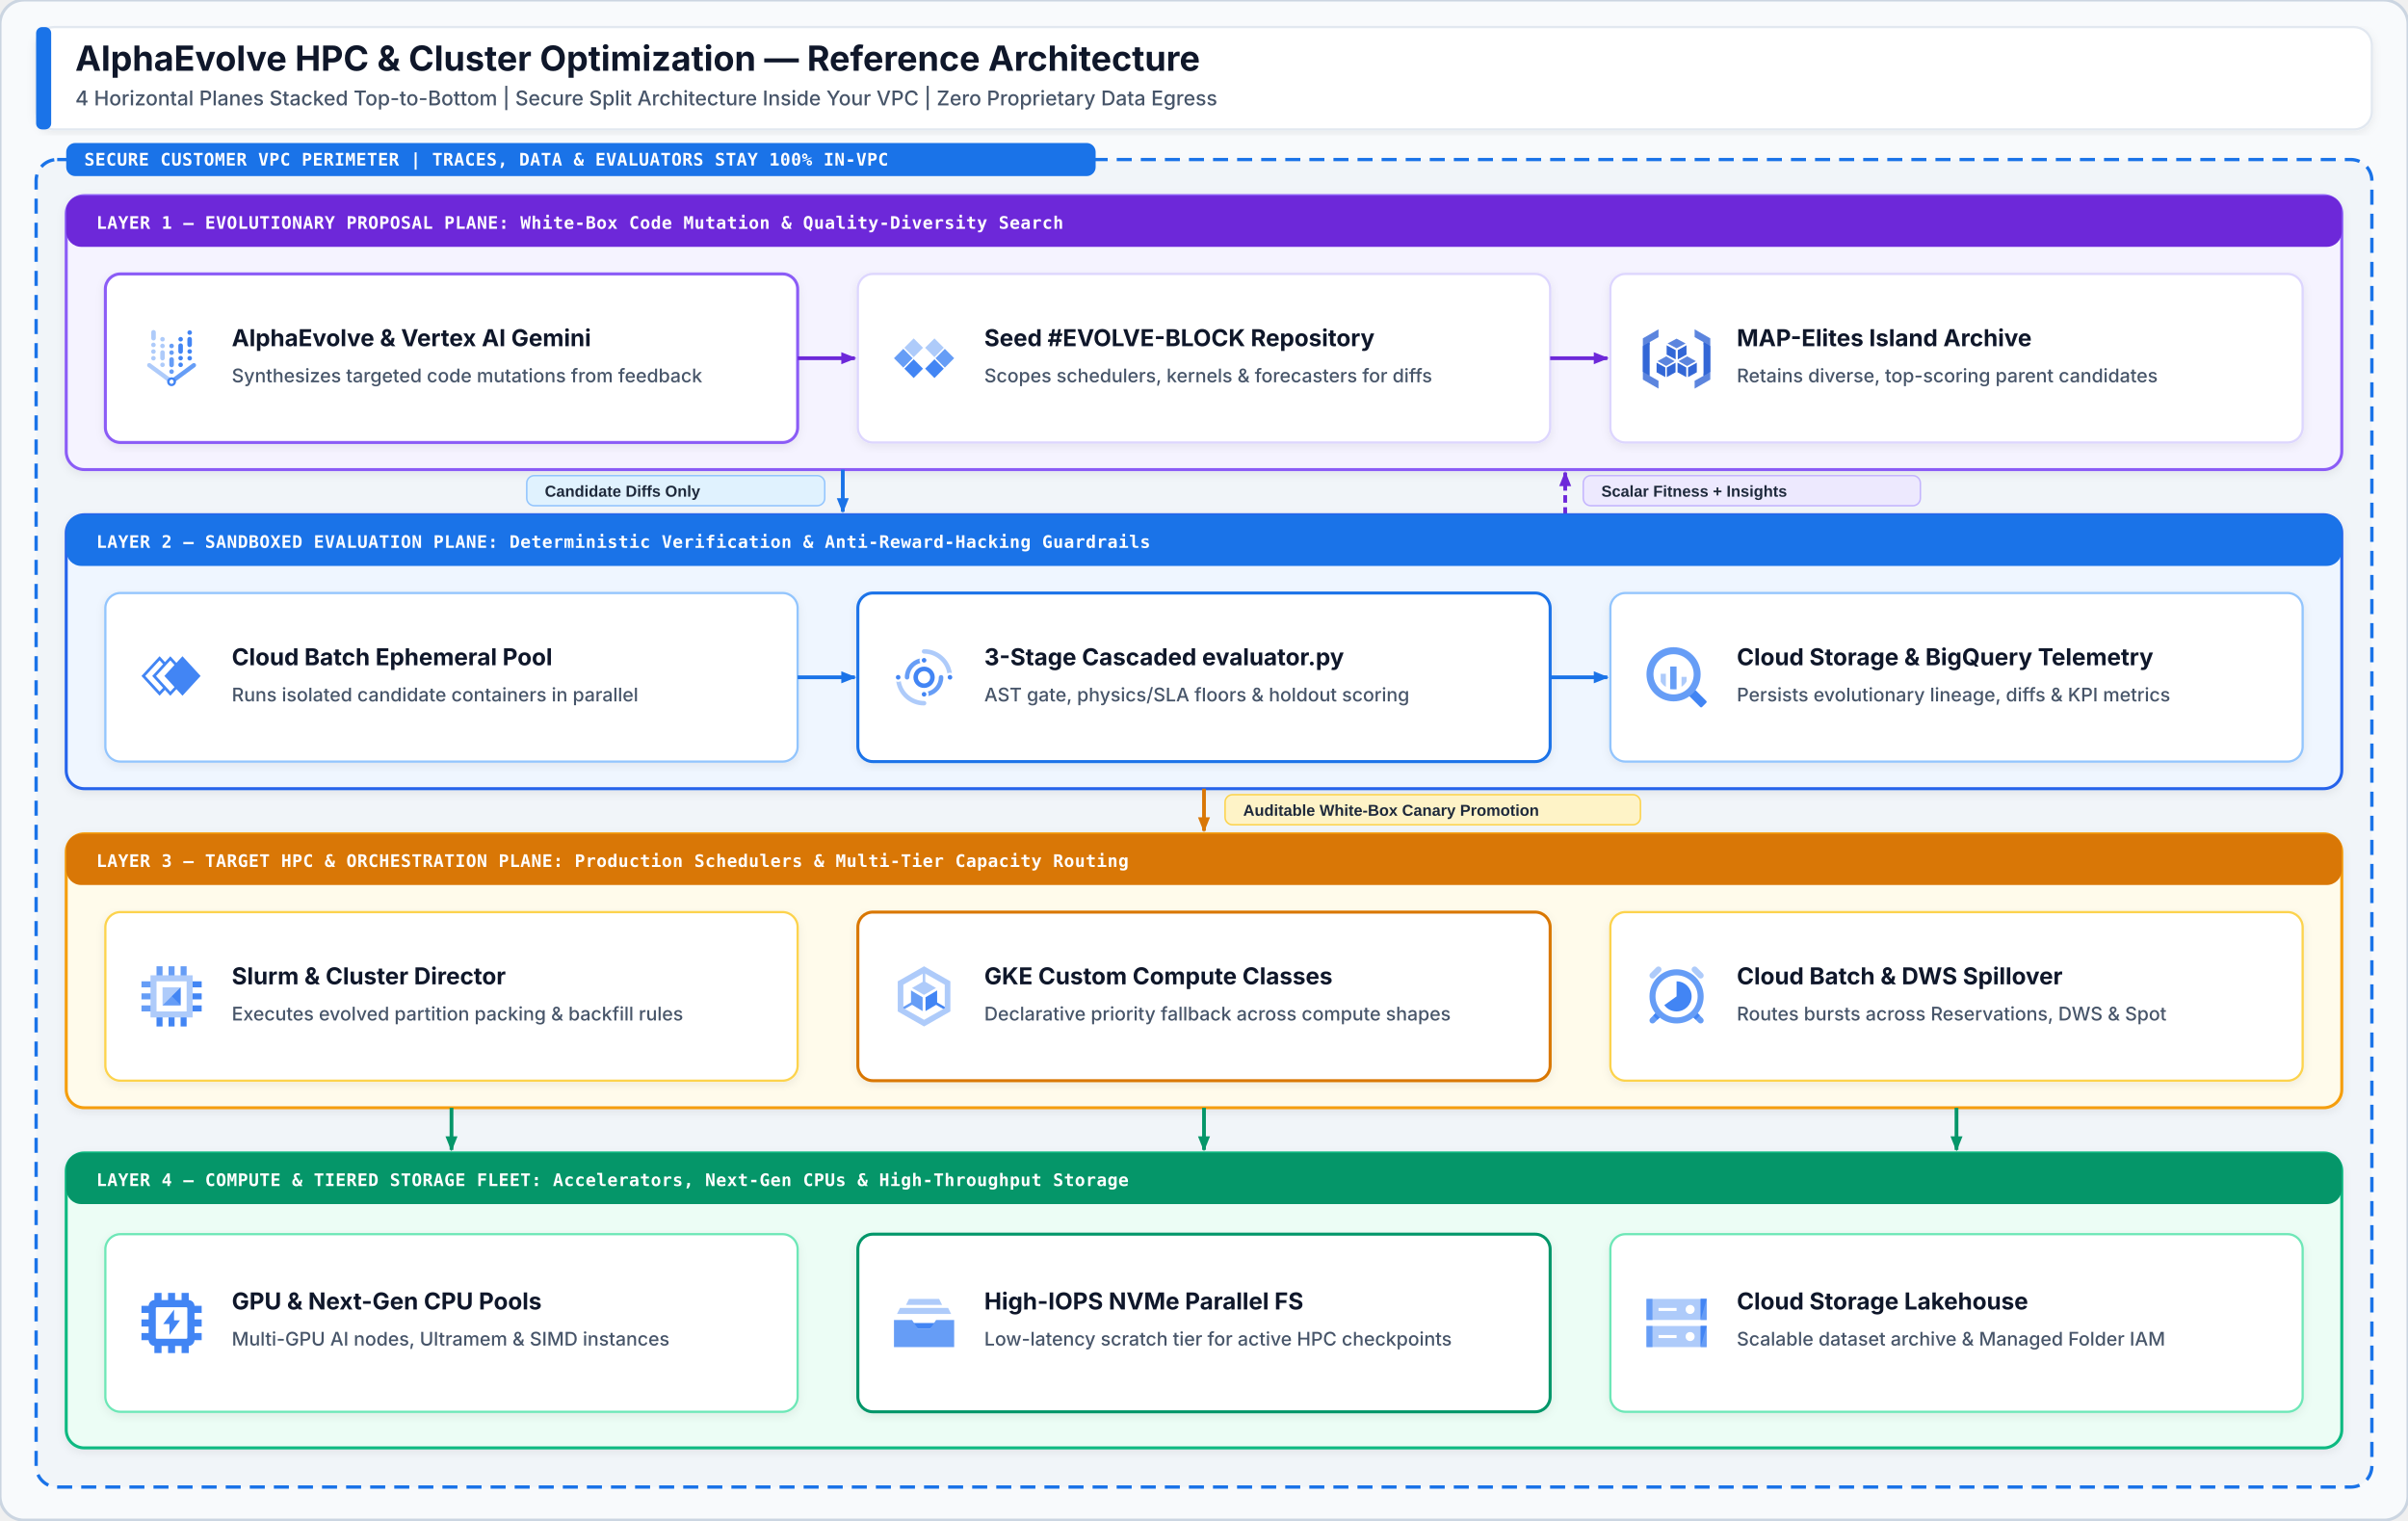
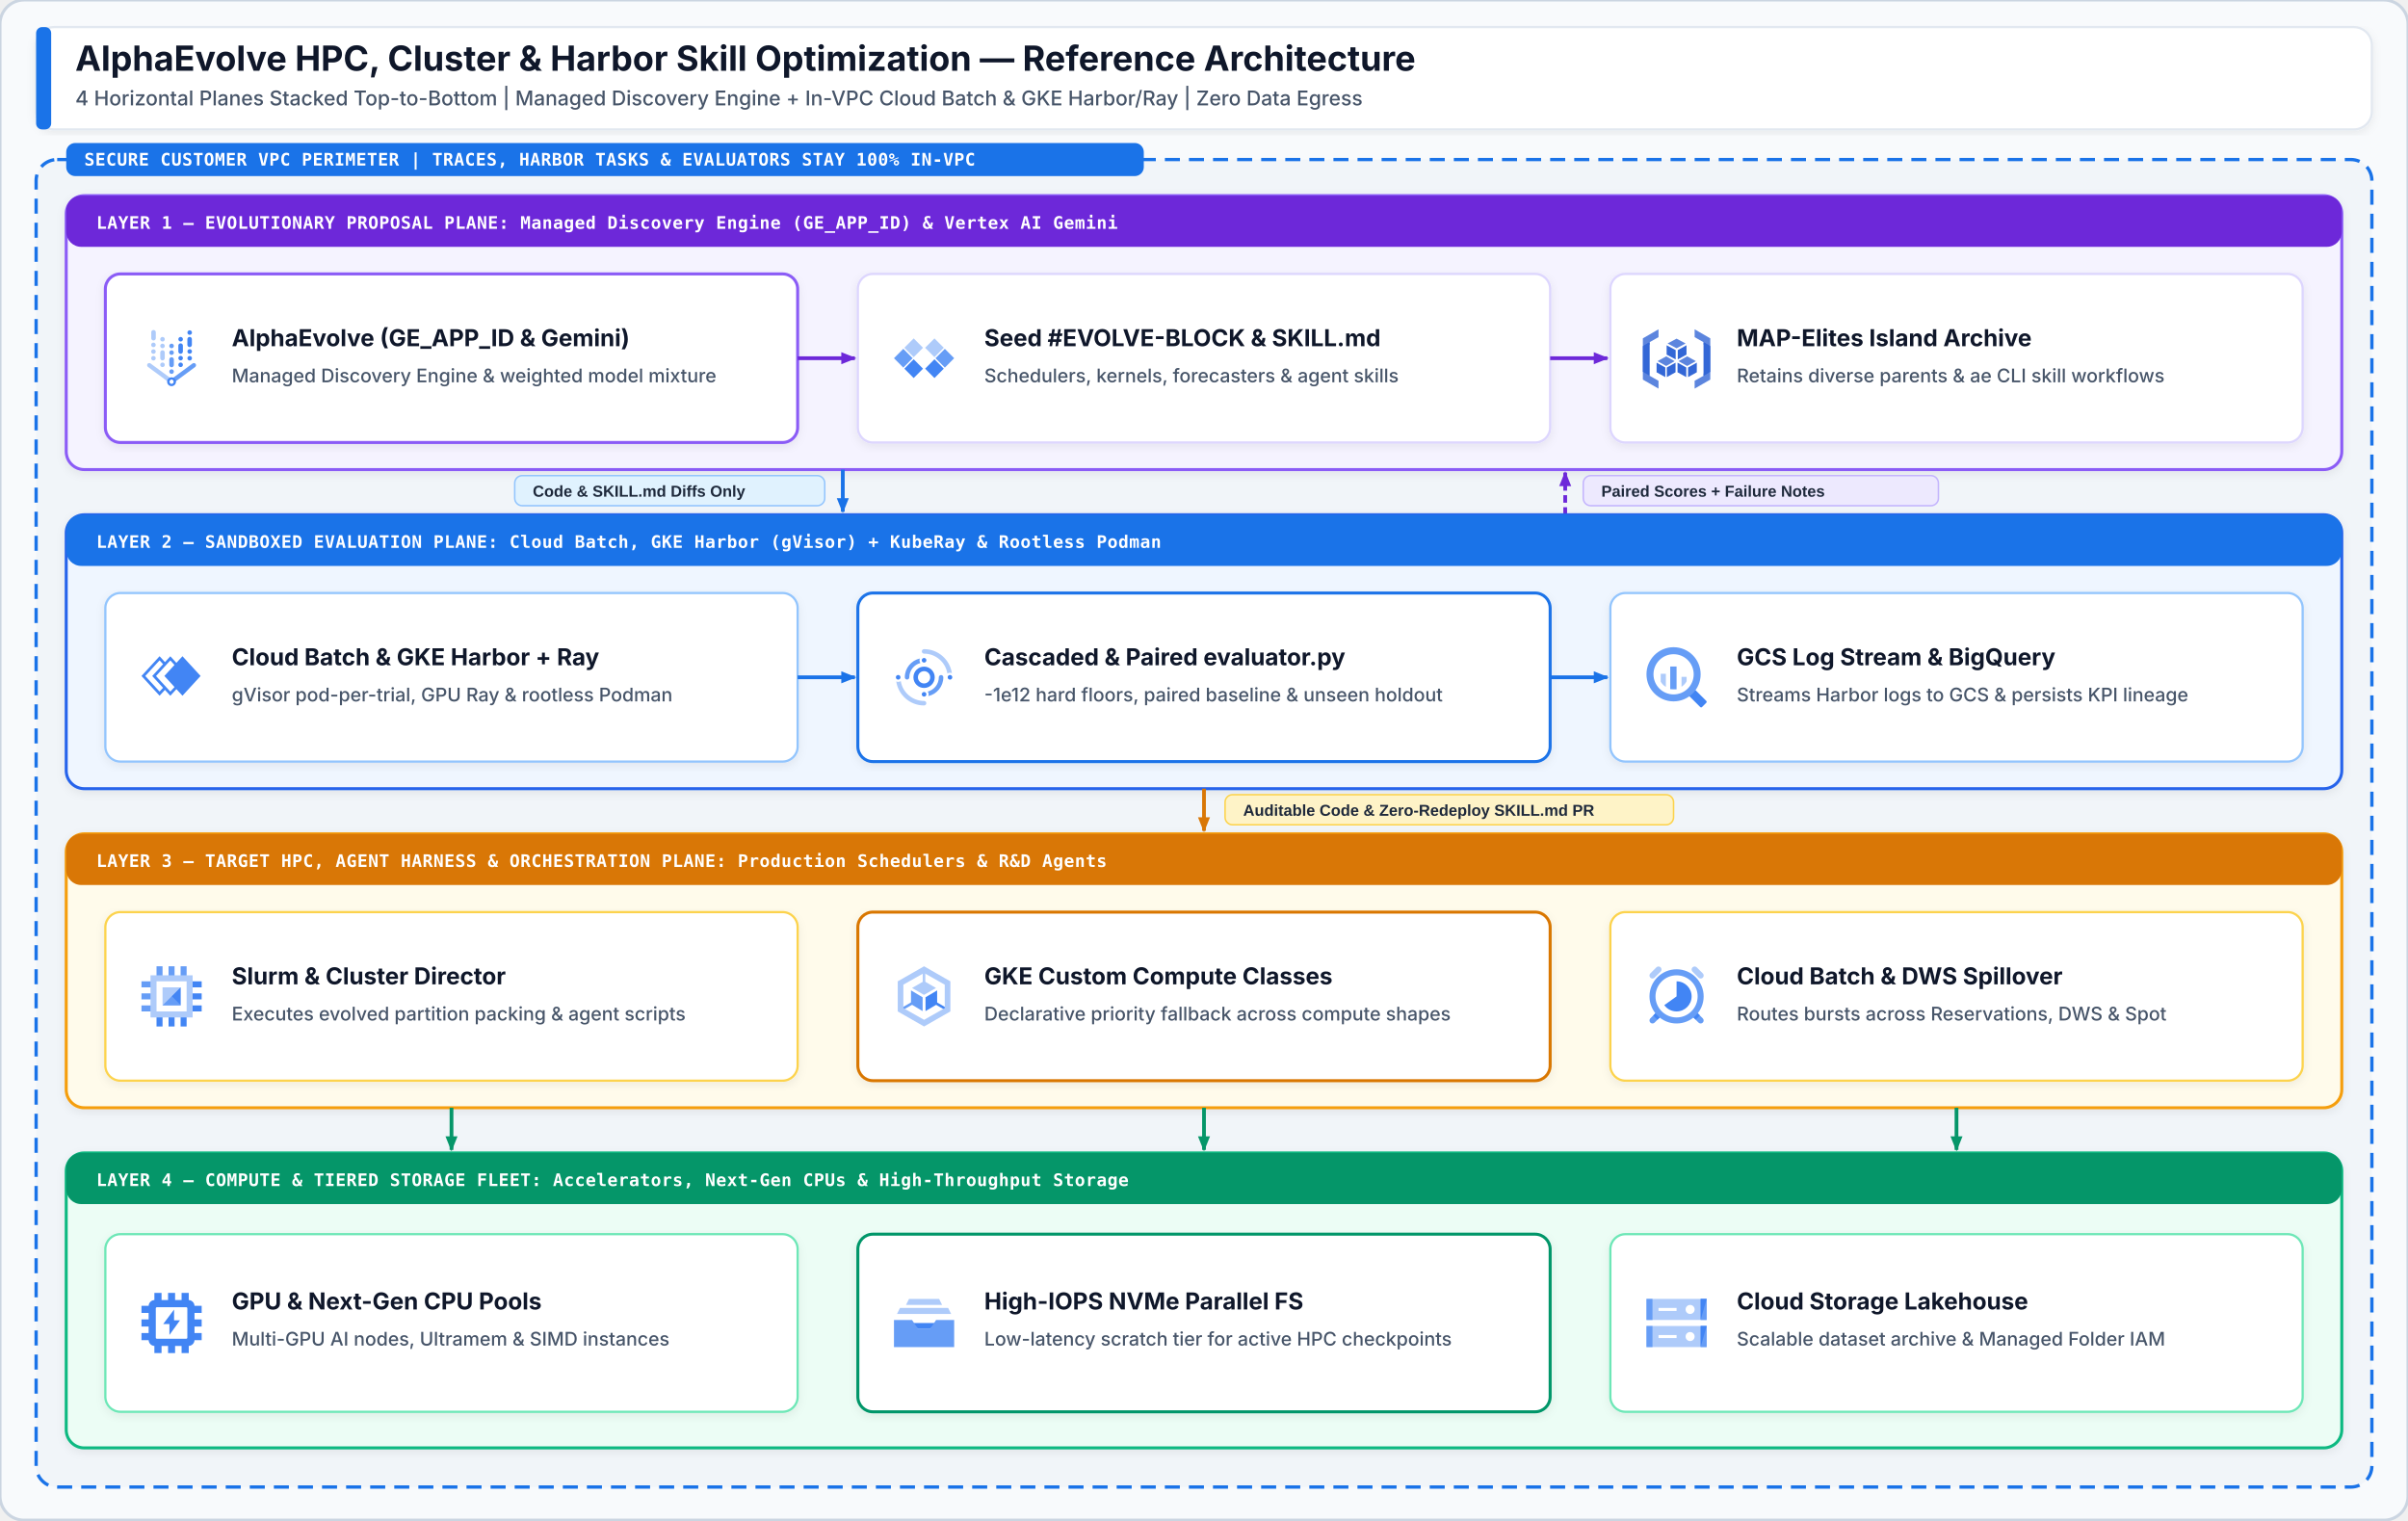
<svg xmlns="http://www.w3.org/2000/svg" viewBox="0 0 1600 1010" width="1600" height="1010">
  <defs>
    <style>
      .title { font: 700 23px 'Google Sans', 'Inter', Arial, sans-serif; fill: #0f172a; }
      .subtitle { font: 500 13.5px 'Google Sans', 'Inter', Arial, sans-serif; fill: #475569; }
      .node-title { font: 700 15.5px 'Google Sans', 'Inter', Arial, sans-serif; fill: #0f172a; }
      .node-sub { font: 500 12.5px 'Google Sans', 'Inter', Arial, sans-serif; fill: #475569; }
      .badge { font: 700 11.5px 'Google Sans', 'Roboto Mono', monospace; fill: #ffffff; letter-spacing: 0.3px; }
      .flow-pill { font: 700 10.5px 'Google Sans', Arial, sans-serif; fill: #1e293b; }
    </style>
    <filter id="shadow" x="-2%" y="-4%" width="104%" height="110%">
      <feDropShadow dx="0" dy="2" stdDeviation="3" flood-color="#0f172a" flood-opacity="0.07" />
    </filter>
    <marker id="arrow-purple" markerUnits="userSpaceOnUse" viewBox="0 0 10 10" refX="9" refY="5" markerWidth="10" markerHeight="10" orient="auto-start-reverse">
      <path d="M 0 1 L 10 5 L 0 9 z" fill="#6d28d9" />
    </marker>
    <marker id="arrow-blue" markerUnits="userSpaceOnUse" viewBox="0 0 10 10" refX="9" refY="5" markerWidth="10" markerHeight="10" orient="auto-start-reverse">
      <path d="M 0 1 L 10 5 L 0 9 z" fill="#1a73e8" />
    </marker>
    <marker id="arrow-amber" markerUnits="userSpaceOnUse" viewBox="0 0 10 10" refX="9" refY="5" markerWidth="10" markerHeight="10" orient="auto-start-reverse">
      <path d="M 0 1 L 10 5 L 0 9 z" fill="#d97706" />
    </marker>
    <marker id="arrow-green" markerUnits="userSpaceOnUse" viewBox="0 0 10 10" refX="9" refY="5" markerWidth="10" markerHeight="10" orient="auto-start-reverse">
      <path d="M 0 1 L 10 5 L 0 9 z" fill="#059669" />
    </marker>
  </defs>
  <rect width="1600" height="1010" rx="16" fill="#f8fafc" stroke="#cbd5e1" stroke-width="2" />
  <rect x="24" y="18" width="1552" height="68" rx="12" fill="#ffffff" stroke="#e2e8f0" stroke-width="1.5" filter="url(#shadow)" />
  <rect x="24" y="18" width="10" height="68" rx="4" fill="#1a73e8" />
-   <text x="50" y="47" class="title">AlphaEvolve HPC &amp; Cluster Optimization — Reference Architecture</text>
-   <text x="50" y="70" class="subtitle">4 Horizontal Planes Stacked Top-to-Bottom  |  Secure Split Architecture Inside Your VPC  |  Zero Proprietary Data Egress</text>
+   <text x="50" y="47" class="title">AlphaEvolve HPC, Cluster &amp; Harbor Skill Optimization — Reference Architecture</text>
+   <text x="50" y="70" class="subtitle">4 Horizontal Planes Stacked Top-to-Bottom  |  Managed Discovery Engine + In-VPC Cloud Batch &amp; GKE Harbor/Ray  |  Zero Data Egress</text>
  <rect x="24" y="106" width="1552" height="882" rx="14" fill="#f1f5f9" stroke="#1a73e8" stroke-width="2.2" stroke-dasharray="10,6" />
-   <rect x="44" y="95" width="684" height="22" rx="6" fill="#1a73e8" />
-   <text x="56" y="110" class="badge">SECURE CUSTOMER VPC PERIMETER  |  TRACES, DATA &amp; EVALUATORS STAY 100% IN-VPC</text>
+   <rect x="44" y="95" width="716" height="22" rx="6" fill="#1a73e8" />
+   <text x="56" y="110" class="badge">SECURE CUSTOMER VPC PERIMETER  |  TRACES, HARBOR TASKS &amp; EVALUATORS STAY 100% IN-VPC</text>
  <rect x="44" y="130" width="1512" height="182" rx="12" fill="#f5f3ff" stroke="#8b5cf6" stroke-width="2" filter="url(#shadow)" />
  <rect x="44" y="130" width="1512" height="34" rx="10" fill="#6d28d9" />
-   <text x="64" y="152" class="badge">LAYER 1 — EVOLUTIONARY PROPOSAL PLANE: White-Box Code Mutation &amp; Quality-Diversity Search</text>
+   <text x="64" y="152" class="badge">LAYER 1 — EVOLUTIONARY PROPOSAL PLANE: Managed Discovery Engine (GE_APP_ID) &amp; Vertex AI Gemini</text>
  <rect x="70" y="182" width="460" height="112" rx="10" fill="#ffffff" stroke="#8b5cf6" stroke-width="2" filter="url(#shadow)" />
  <svg x="90" y="214" width="48" height="48" viewBox="0 0 24 24">
    <path d="M20,13.89A.77.77,0,0,0,19,13.73l-7,5.14v.22a.72.72,0,1,1,0,1.43v0a.74.74,0,0,0,.45-.15l7.41-5.47A.76.76,0,0,0,20,13.89Z" style="fill:#669df6" />
    <path d="M12,20.52a.72.72,0,0,1,0-1.43h0v-.22L5,13.73a.76.76,0,0,0-1,.16.74.74,0,0,0,.16,1l7.41,5.47a.73.73,0,0,0,.44.15v0Z" style="fill:#aecbfa" />
    <path d="M12,18.34a1.47,1.47,0,1,0,1.47,1.47A1.47,1.47,0,0,0,12,18.34Zm0,2.18a.72.72,0,1,1,.72-.71A.71.71,0,0,1,12,20.52Z" style="fill:#4285f4" />
    <path d="M6,6.11a.76.76,0,0,1-.75-.75V3.48a.76.76,0,1,1,1.51,0V5.36A.76.76,0,0,1,6,6.11Z" style="fill:#aecbfa" />
    <circle cx="5.98" cy="12" r="0.76" style="fill:#aecbfa" />
    <circle cx="5.98" cy="9.79" r="0.76" style="fill:#aecbfa" />
    <circle cx="5.98" cy="7.57" r="0.76" style="fill:#aecbfa" />
    <path d="M18,8.31a.76.76,0,0,1-.75-.76V5.67a.75.75,0,1,1,1.5,0V7.55A.75.75,0,0,1,18,8.31Z" style="fill:#4285f4" />
    <circle cx="18.02" cy="12.01" r="0.76" style="fill:#4285f4" />
    <circle cx="18.02" cy="9.76" r="0.76" style="fill:#4285f4" />
    <circle cx="18.02" cy="3.48" r="0.76" style="fill:#4285f4" />
    <path d="M12,15a.76.76,0,0,1-.75-.75V12.34a.76.76,0,0,1,1.51,0v1.89A.76.76,0,0,1,12,15Z" style="fill:#669df6" />
    <circle cx="12" cy="16.45" r="0.76" style="fill:#669df6" />
    <circle cx="12" cy="10.14" r="0.76" style="fill:#669df6" />
    <circle cx="12" cy="7.92" r="0.76" style="fill:#669df6" />
    <path d="M15,10.54a.76.76,0,0,1-.75-.75V7.91a.76.76,0,1,1,1.51,0V9.79A.76.76,0,0,1,15,10.54Z" style="fill:#4285f4" />
    <circle cx="15.01" cy="5.69" r="0.76" style="fill:#4285f4" />
    <circle cx="15.01" cy="14.19" r="0.76" style="fill:#4285f4" />
    <circle cx="15.01" cy="11.97" r="0.76" style="fill:#4285f4" />
    <circle cx="8.99" cy="14.19" r="0.76" style="fill:#aecbfa" />
    <circle cx="8.99" cy="7.92" r="0.76" style="fill:#aecbfa" />
    <circle cx="8.99" cy="5.69" r="0.76" style="fill:#aecbfa" />
    <path d="M9,12.73A.76.76,0,0,1,8.24,12V10.1a.75.75,0,1,1,1.5,0V12A.75.75,0,0,1,9,12.73Z" style="fill:#aecbfa" />
  </svg>
-   <text x="154" y="230" class="node-title">AlphaEvolve &amp; Vertex AI Gemini</text>
-   <text x="154" y="254" class="node-sub">Synthesizes targeted code mutations from feedback</text>
+   <text x="154" y="230" class="node-title">AlphaEvolve (GE_APP_ID &amp; Gemini)</text>
+   <text x="154" y="254" class="node-sub">Managed Discovery Engine &amp; weighted model mixture</text>
  <rect x="570" y="182" width="460" height="112" rx="10" fill="#ffffff" stroke="#ddd6fe" stroke-width="1.5" filter="url(#shadow)" />
  <svg x="590" y="214" width="48" height="48" viewBox="0 0 24 24">
    <defs>
      <style>.ico_cloud_code_r2_cls-1{fill:#aecbfa;}.ico_cloud_code_r2_cls-2{fill:#669df6;}.ico_cloud_code_r2_cls-3{fill:#4285f4;}</style>
    </defs>
    <g data-name="Product Icons">
      <g>
        <g data-name="Layer 1-2">
          <polygon class="ico_cloud_code_r2_cls-1" points="5.45 8.53 8.55 5.42 11.65 8.53 8.55 11.65 5.45 8.53" />
          <polygon class="ico_cloud_code_r2_cls-2" points="2 12 5.1 8.88 8.2 12 5.1 15.12 2 12" />
          <polygon class="ico_cloud_code_r2_cls-3" points="5.45 15.47 8.55 12.35 11.65 15.47 8.55 18.59 5.45 15.47" />
          <polygon class="ico_cloud_code_r2_cls-1" points="12.35 8.53 15.45 5.42 18.55 8.53 15.45 11.65 12.35 8.53" />
          <polygon class="ico_cloud_code_r2_cls-2" points="15.8 12 18.9 8.88 22 12 18.9 15.12 15.8 12" />
          <polygon class="ico_cloud_code_r2_cls-3" points="12.35 15.47 15.45 12.35 18.55 15.47 15.45 18.59 12.35 15.47" />
        </g>
      </g>
    </g>
  </svg>
-   <text x="654" y="230" class="node-title">Seed #EVOLVE-BLOCK Repository</text>
-   <text x="654" y="254" class="node-sub">Scopes schedulers, kernels &amp; forecasters for diffs</text>
+   <text x="654" y="230" class="node-title">Seed #EVOLVE-BLOCK &amp; SKILL.md</text>
+   <text x="654" y="254" class="node-sub">Schedulers, kernels, forecasters &amp; agent skills</text>
  <rect x="1070" y="182" width="460" height="112" rx="10" fill="#ffffff" stroke="#ddd6fe" stroke-width="1.5" filter="url(#shadow)" />
  <svg x="1090" y="214" width="48" height="48" viewBox="0 0 24 24">
    <g>
      <rect y="0" fill="none" width="24" height="24" />
      <polygon fill-rule="evenodd" fill="#5C85DE" points="6,2.4 0.8,5.4 0.8,19.1 6,22.1 6,19.5 3,17.8 3,6.7 6,5  " />
      <polygon fill-rule="evenodd" fill="#3367D6" points="0.8,8 0.8,16.5 3,17.8 3,6.7  " />
      <polygon fill-rule="evenodd" fill="#3367D6" points="0.8,8 3,7.5 3,6.7  " />
      <polygon fill-rule="evenodd" fill="#5C85DE" points="18,2.4 18,5 21,6.7 21,17.8 18,19.5 18,22.1 23.2,19.1 23.2,5.4  " />
      <polygon fill-rule="evenodd" fill="#3367D6" points="21,17.8 23.2,16.5 23.2,8 21,6.7  " />
      <polygon fill-rule="evenodd" fill="#3367D6" points="21,7.5 23.2,8 21,6.7  " />
      <polygon fill-rule="evenodd" fill="#3367D6" points="21,17.1 21,17.8 23.2,16.5  " />
      <g transform="translate(6.86, 6.5)">
        <g transform="translate(4.54, 0)">
          <polygon fill-rule="evenodd" fill="#5C85DE" points="0.6,-1 -2.4,0.6 0.6,2.2 3.6,0.6    " />
          <polygon fill-rule="evenodd" fill="#3367D6" points="1,5.9 3.9,4.3 3.9,1.2 1,2.8    " />
          <polygon fill-rule="evenodd" fill="#3367D6" points="0.3,2.8 -2.7,1.2 -2.7,4.3 0.3,5.9    " />
        </g>
        <g transform="translate(0, 7.97619)">
          <polygon fill-rule="evenodd" fill="#5C85DE" points="1.7,-3.1 -1.2,-1.5 1.7,0.1 4.5,-1.5    " />
          <polygon fill-rule="evenodd" fill="#3367D6" points="1.9,3.8 4.8,2.2 4.8,-1 1.9,0.6    " />
          <polygon fill-rule="evenodd" fill="#3367D6" points="1.4,0.6 -1.5,-1 -1.5,2.2 1.4,3.8    " />
        </g>
        <g transform="translate(9.36, 7.97619)">
          <polygon fill-rule="evenodd" fill="#5C85DE" points="-0.7,-3.1 -3.6,-1.5 -0.7,0.1 2.2,-1.5    " />
          <polygon fill-rule="evenodd" fill="#3367D6" points="-0.4,3.8 2.5,2.2 2.5,-1 -0.4,0.6    " />
          <polygon fill-rule="evenodd" fill="#3367D6" points="-1,0.6 -3.9,-1 -3.9,2.2 -1,3.8    " />
        </g>
      </g>
    </g>
  </svg>
  <text x="1154" y="230" class="node-title">MAP-Elites Island Archive</text>
-   <text x="1154" y="254" class="node-sub">Retains diverse, top-scoring parent candidates</text>
+   <text x="1154" y="254" class="node-sub">Retains diverse parents &amp; ae CLI skill workflows</text>
  <path d="M 530 238 L 568 238" stroke="#6d28d9" stroke-width="2.5" marker-end="url(#arrow-purple)" />
  <path d="M 1030 238 L 1068 238" stroke="#6d28d9" stroke-width="2.5" marker-end="url(#arrow-purple)" />
  <path d="M 560 312 L 560 340" stroke="#1a73e8" stroke-width="2.5" marker-end="url(#arrow-blue)" />
-   <rect x="350" y="316" width="198" height="20" rx="5" fill="#e0f2fe" stroke="#93c5fd" stroke-width="1" />
-   <text x="362" y="330" class="flow-pill">Candidate Diffs Only</text>
+   <rect x="342" y="316" width="206" height="20" rx="5" fill="#e0f2fe" stroke="#93c5fd" stroke-width="1" />
+   <text x="354" y="330" class="flow-pill">Code &amp; SKILL.md Diffs Only</text>
  <path d="M 1040 342 L 1040 314" stroke="#6d28d9" stroke-width="2.5" stroke-dasharray="5,3" marker-end="url(#arrow-purple)" />
-   <rect x="1052" y="316" width="224" height="20" rx="5" fill="#ede9fe" stroke="#c4b5fd" stroke-width="1" />
-   <text x="1064" y="330" class="flow-pill">Scalar Fitness + Insights</text>
+   <rect x="1052" y="316" width="236" height="20" rx="5" fill="#ede9fe" stroke="#c4b5fd" stroke-width="1" />
+   <text x="1064" y="330" class="flow-pill">Paired Scores + Failure Notes</text>
  <rect x="44" y="342" width="1512" height="182" rx="12" fill="#eff6ff" stroke="#2563eb" stroke-width="2" filter="url(#shadow)" />
  <rect x="44" y="342" width="1512" height="34" rx="10" fill="#1a73e8" />
-   <text x="64" y="364" class="badge">LAYER 2 — SANDBOXED EVALUATION PLANE: Deterministic Verification &amp; Anti-Reward-Hacking Guardrails</text>
+   <text x="64" y="364" class="badge">LAYER 2 — SANDBOXED EVALUATION PLANE: Cloud Batch, GKE Harbor (gVisor) + KubeRay &amp; Rootless Podman</text>
  <rect x="70" y="394" width="460" height="112" rx="10" fill="#ffffff" stroke="#93c5fd" stroke-width="1.5" filter="url(#shadow)" />
  <svg x="90" y="426" width="48" height="48" viewBox="0 0 24 24">
    <path fill="#4285F4" d="M15.623,5 L21.639,11.559 L15.623,18.119 L13.612,15.926 L11.587,18.134 L9.794,16.179 L8.016,18.119 L2,11.559 L8.016,5 L9.808,6.954 L9.179,7.64 L8.016,6.372 L3.259,11.559 L8.016,16.746 L9.165,15.493 L5.571,11.575 L11.587,5.015 L13.598,7.207 L15.623,5 Z M11.587,6.388 L6.83,11.575 L11.587,16.762 L12.982,15.24 L9.607,11.559 L12.968,7.893 L11.587,6.388 Z" />
  </svg>
-   <text x="154" y="442" class="node-title">Cloud Batch Ephemeral Pool</text>
-   <text x="154" y="466" class="node-sub">Runs isolated candidate containers in parallel</text>
+   <text x="154" y="442" class="node-title">Cloud Batch &amp; GKE Harbor + Ray</text>
+   <text x="154" y="466" class="node-sub">gVisor pod-per-trial, GPU Ray &amp; rootless Podman</text>
  <rect x="570" y="394" width="460" height="112" rx="10" fill="#ffffff" stroke="#1a73e8" stroke-width="2" filter="url(#shadow)" />
  <svg x="590" y="426" width="48" height="48" viewBox="0 0 24 24">
    <style type="text/css">
	.ico_cloud_optimization_ai_r5_st0{fill:#669DF6;}
	.ico_cloud_optimization_ai_r5_st1{fill:#AECBFA;}
	.ico_cloud_optimization_ai_r5_st2{fill:#4285F4;}
</style>
    <path class="ico_cloud_optimization_ai_r5_st0" d="M10.48,6.35c0-0.203,0.04-0.404,0.12-0.591C7.743,6.4,5.6,8.953,5.6,12c0,0.414,0.336,0.75,0.75,0.75  S7.1,12.414,7.1,12c0-2.283,1.571-4.2,3.688-4.742C10.589,6.997,10.481,6.678,10.48,6.35z M17.65,11.25  c-0.414,0-0.75,0.336-0.75,0.75c0,2.283-1.571,4.2-3.688,4.742c0.328,0.43,0.4,1.003,0.188,1.5C16.257,17.6,18.4,15.047,18.4,12  C18.4,11.586,18.064,11.25,17.65,11.25z" />
    <path class="ico_cloud_optimization_ai_r5_st1" d="M20.605,10.48c0.221,0.001,0.438,0.05,0.638,0.145C20.573,6.118,16.69,2.645,12,2.645  c-0.414,0-0.75,0.336-0.75,0.75s0.336,0.75,0.75,0.75c3.904,0,7.143,2.866,7.745,6.603C19.998,10.573,20.298,10.48,20.605,10.48z   M12,19.855c-3.904,0-7.143-2.866-7.745-6.603c-0.441,0.307-1.012,0.354-1.497,0.123c0.669,4.507,4.555,7.98,9.242,7.98  c0.414,0,0.75-0.336,0.75-0.75C12.75,20.191,12.414,19.855,12,19.855z" />
    <path class="ico_cloud_optimization_ai_r5_st2" d="M12,15.543c-1.957,0-3.543-1.586-3.543-3.543S10.043,8.457,12,8.457s3.543,1.586,3.543,3.543c0,0,0,0,0,0  C15.54,13.956,13.956,15.54,12,15.543z M12,9.957c-1.128,0-2.043,0.915-2.043,2.043s0.915,2.043,2.043,2.043  s2.043-0.915,2.043-2.043C14.041,10.872,13.128,9.959,12,9.957L12,9.957z M20.605,11.23c-0.425,0-0.77,0.345-0.77,0.77  c0,0.425,0.345,0.77,0.77,0.77c0.425,0,0.77-0.345,0.77-0.77C21.374,11.575,21.03,11.23,20.605,11.23L20.605,11.23z M12,5.578  c-0.425,0-0.77,0.345-0.77,0.77s0.345,0.77,0.77,0.77c0.425,0,0.77-0.345,0.77-0.77v0C12.77,5.923,12.425,5.579,12,5.578z   M3.395,11.23c-0.425,0-0.77,0.345-0.77,0.77s0.345,0.77,0.77,0.77s0.77-0.345,0.77-0.77l0,0C4.165,11.575,3.82,11.23,3.395,11.23z   M12,16.88c-0.425,0-0.77,0.345-0.77,0.77c0,0.425,0.345,0.77,0.77,0.77c0.425,0,0.77-0.345,0.77-0.77c0,0,0,0,0,0  C12.77,17.225,12.425,16.88,12,16.88z" />
  </svg>
-   <text x="654" y="442" class="node-title">3-Stage Cascaded evaluator.py</text>
-   <text x="654" y="466" class="node-sub">AST gate, physics/SLA floors &amp; holdout scoring</text>
+   <text x="654" y="442" class="node-title">Cascaded &amp; Paired evaluator.py</text>
+   <text x="654" y="466" class="node-sub">-1e12 hard floors, paired baseline &amp; unseen holdout</text>
  <rect x="1070" y="394" width="460" height="112" rx="10" fill="#ffffff" stroke="#93c5fd" stroke-width="1.5" filter="url(#shadow)" />
  <svg x="1090" y="426" width="48" height="48" viewBox="0 0 24 24">
    <defs>
      <style>.ico_bigquery_r6_cls-1{fill:#aecbfa;}.ico_bigquery_r6_cls-1,.ico_bigquery_r6_cls-2,.ico_bigquery_r6_cls-3{fill-rule:evenodd;}.ico_bigquery_r6_cls-2{fill:#669df6;}.ico_bigquery_r6_cls-3{fill:#4285f4;}</style>
    </defs>
    <g data-name="Product Icons">
      <g>
        <path class="ico_bigquery_r6_cls-1" d="M6.73,10.83v2.63A4.91,4.91,0,0,0,8.44,15.2V10.83Z" />
        <path class="ico_bigquery_r6_cls-2" d="M9.89,8.41v7.53A7.62,7.62,0,0,0,11,16,8,8,0,0,0,12,16V8.41Z" />
        <path class="ico_bigquery_r6_cls-1" d="M13.64,11.86v3.29a5,5,0,0,0,1.7-1.82V11.86Z" />
        <path class="ico_bigquery_r6_cls-3" d="M17.74,16.32l-1.42,1.42a.42.42,0,0,0,0,.6l3.54,3.54a.42.42,0,0,0,.59,0l1.43-1.43a.42.42,0,0,0,0-.59l-3.54-3.54a.42.42,0,0,0-.6,0" />
        <path class="ico_bigquery_r6_cls-2" d="M11,2a9,9,0,1,0,9,9,9,9,0,0,0-9-9m0,15.69A6.68,6.68,0,1,1,17.69,11,6.68,6.68,0,0,1,11,17.69" />
      </g>
    </g>
  </svg>
-   <text x="1154" y="442" class="node-title">Cloud Storage &amp; BigQuery Telemetry</text>
-   <text x="1154" y="466" class="node-sub">Persists evolutionary lineage, diffs &amp; KPI metrics</text>
+   <text x="1154" y="442" class="node-title">GCS Log Stream &amp; BigQuery</text>
+   <text x="1154" y="466" class="node-sub">Streams Harbor logs to GCS &amp; persists KPI lineage</text>
  <path d="M 530 450 L 568 450" stroke="#1a73e8" stroke-width="2.5" marker-end="url(#arrow-blue)" />
  <path d="M 1030 450 L 1068 450" stroke="#1a73e8" stroke-width="2.5" marker-end="url(#arrow-blue)" />
  <path d="M 800 524 L 800 552" stroke="#d97706" stroke-width="2.5" marker-end="url(#arrow-amber)" />
-   <rect x="814" y="528" width="276" height="20" rx="5" fill="#fef3c7" stroke="#fcd34d" stroke-width="1" />
-   <text x="826" y="542" class="flow-pill">Auditable White-Box Canary Promotion</text>
+   <rect x="814" y="528" width="298" height="20" rx="5" fill="#fef3c7" stroke="#fcd34d" stroke-width="1" />
+   <text x="826" y="542" class="flow-pill">Auditable Code &amp; Zero-Redeploy SKILL.md PR</text>
  <rect x="44" y="554" width="1512" height="182" rx="12" fill="#fffbeb" stroke="#f59e0b" stroke-width="2" filter="url(#shadow)" />
  <rect x="44" y="554" width="1512" height="34" rx="10" fill="#d97706" />
-   <text x="64" y="576" class="badge">LAYER 3 — TARGET HPC &amp; ORCHESTRATION PLANE: Production Schedulers &amp; Multi-Tier Capacity Routing</text>
+   <text x="64" y="576" class="badge">LAYER 3 — TARGET HPC, AGENT HARNESS &amp; ORCHESTRATION PLANE: Production Schedulers &amp; R&amp;D Agents</text>
  <rect x="70" y="606" width="460" height="112" rx="10" fill="#ffffff" stroke="#fcd34d" stroke-width="1.5" filter="url(#shadow)" />
  <svg x="90" y="638" width="48" height="48" viewBox="0 0 24 24">
    <defs>
      <style>.ico_compute_engine_r7_cls-1{fill:#aecbfa;}.ico_compute_engine_r7_cls-2{fill:#669df6;}.ico_compute_engine_r7_cls-3{fill:#4285f4;}</style>
    </defs>
    <g data-name="Product Icons">
      <rect class="ico_compute_engine_r7_cls-1" x="9" y="9" width="6" height="6" />
      <rect class="ico_compute_engine_r7_cls-2" x="11" y="2" width="2" height="4" />
      <rect class="ico_compute_engine_r7_cls-2" x="7" y="2" width="2" height="4" />
      <rect class="ico_compute_engine_r7_cls-2" x="15" y="2" width="2" height="4" />
      <rect class="ico_compute_engine_r7_cls-3" x="11" y="18" width="2" height="4" />
      <rect class="ico_compute_engine_r7_cls-3" x="7" y="18" width="2" height="4" />
      <rect class="ico_compute_engine_r7_cls-3" x="15" y="18" width="2" height="4" />
      <rect class="ico_compute_engine_r7_cls-3" x="19" y="10" width="2" height="4" transform="translate(8 32) rotate(-90)" />
      <rect class="ico_compute_engine_r7_cls-3" x="19" y="14" width="2" height="4" transform="translate(4 36) rotate(-90)" />
      <rect class="ico_compute_engine_r7_cls-3" x="19" y="6" width="2" height="4" transform="translate(12 28) rotate(-90)" />
      <rect class="ico_compute_engine_r7_cls-2" x="3" y="10" width="2" height="4" transform="translate(-8 16) rotate(-90)" />
      <rect class="ico_compute_engine_r7_cls-2" x="3" y="14" width="2" height="4" transform="translate(-12 20) rotate(-90)" />
      <rect class="ico_compute_engine_r7_cls-2" x="3" y="6" width="2" height="4" transform="translate(-4 12) rotate(-90)" />
      <path class="ico_compute_engine_r7_cls-1" d="M5,5V19H19V5ZM17,17H7V7H17Z" />
      <polygon class="ico_compute_engine_r7_cls-2" points="9 15 15 15 12 12 9 15" />
      <polygon class="ico_compute_engine_r7_cls-3" points="12 12 15 15 15 9 12 12" />
    </g>
  </svg>
  <text x="154" y="654" class="node-title">Slurm &amp; Cluster Director</text>
-   <text x="154" y="678" class="node-sub">Executes evolved partition packing &amp; backfill rules</text>
+   <text x="154" y="678" class="node-sub">Executes evolved partition packing &amp; agent scripts</text>
  <rect x="570" y="606" width="460" height="112" rx="10" fill="#ffffff" stroke="#d97706" stroke-width="2" filter="url(#shadow)" />
  <svg x="590" y="638" width="48" height="48" viewBox="0 0 24 24">
    <defs>
      <style>.ico_google_kubernetes_engine_r8_cls-1{fill:#4285f4;}.ico_google_kubernetes_engine_r8_cls-1,.ico_google_kubernetes_engine_r8_cls-2,.ico_google_kubernetes_engine_r8_cls-4{fill-rule:evenodd;}.ico_google_kubernetes_engine_r8_cls-2{fill:#669df6;}.cls-3,.ico_google_kubernetes_engine_r8_cls-4{fill:#aecbfa;}</style>
    </defs>
    <g data-name="Product Icons">
      <g>
        <polygon class="ico_google_kubernetes_engine_r8_cls-1" points="14.68 13.06 19.23 15.69 19.23 16.68 14.29 13.83 14.68 13.06" />
        <polygon class="ico_google_kubernetes_engine_r8_cls-2" points="9.98 13.65 4.77 16.66 4.45 15.86 9.53 12.92 9.98 13.65" />
        <rect class="cls-3" x="11.55" y="3.29" width="0.86" height="5.78" />
        <path class="ico_google_kubernetes_engine_r8_cls-4" d="M3.25,7V17L12,22l8.74-5V7L12,2Zm15.63,8.89L12,19.78,5.12,15.89V8.11L12,4.22l6.87,3.89v7.78Z" />
        <polygon class="ico_google_kubernetes_engine_r8_cls-4" points="11.98 11.5 15.96 9.21 11.98 6.91 8.01 9.21 11.98 11.5" />
        <polygon class="ico_google_kubernetes_engine_r8_cls-2" points="11.52 12.3 7.66 10.01 7.66 14.6 11.52 16.89 11.52 12.3" />
        <polygon class="ico_google_kubernetes_engine_r8_cls-1" points="12.48 12.3 12.48 16.89 16.34 14.6 16.34 10.01 12.48 12.3" />
      </g>
    </g>
  </svg>
  <text x="654" y="654" class="node-title">GKE Custom Compute Classes</text>
  <text x="654" y="678" class="node-sub">Declarative priority fallback across compute shapes</text>
  <rect x="1070" y="606" width="460" height="112" rx="10" fill="#ffffff" stroke="#fcd34d" stroke-width="1.5" filter="url(#shadow)" />
  <svg x="1090" y="638" width="48" height="48" viewBox="0 0 24 24">
    <defs>
      <style>.ico_cloud_scheduler_r9_cls-1{fill:#669df6;}.ico_cloud_scheduler_r9_cls-2{fill:#4285f4;}.ico_cloud_scheduler_r9_cls-3{fill:none;}.ico_cloud_scheduler_r9_cls-4{fill:#aecbfa;}</style>
    </defs>
    <g data-name="Product Icons">
      <path class="ico_cloud_scheduler_r9_cls-1" d="M20,21a1,1,0,0,1-.7-.29l-2-2a1,1,0,0,1,1.41-1.41l2,2a1,1,0,0,1,0,1.41A1,1,0,0,1,20,21Z" />
      <path class="ico_cloud_scheduler_r9_cls-1" d="M4,21a1,1,0,0,1-.7-1.71l2-2a1,1,0,0,1,1.42,0,1,1,0,0,1,0,1.41l-2,2A1,1,0,0,1,4,21Z" />
      <path class="ico_cloud_scheduler_r9_cls-2" d="M5.47,17.13,4.25,18.35a11.13,11.13,0,0,0,1.42,1.41l1.22-1.22Z" />
      <path class="ico_cloud_scheduler_r9_cls-2" d="M19.73,18.31l-1-1a1.19,1.19,0,0,0-.23-.16l-1.34,1.34a1.19,1.19,0,0,0,.16.23l1,1A11.13,11.13,0,0,0,19.73,18.31Z" />
      <g data-name="colored-32/scheduler">
        <rect class="ico_cloud_scheduler_r9_cls-3" width="24" height="24" />
        <g>
          <g>
            <path class="ico_cloud_scheduler_r9_cls-1" d="M12,21a9,9,0,1,1,9-9A9,9,0,0,1,12,21Zm0-2a7,7,0,1,0-7-7A7,7,0,0,0,12,19Z" />
            <path id="ico_cloud_scheduler_r9_Oval" class="ico_cloud_scheduler_r9_cls-2" d="M12,17a5,5,0,0,0,5-5,5,5,0,0,0-5-5v5L7.92,14.91A5,5,0,0,0,12,17Z" />
          </g>
        </g>
      </g>
      <path class="ico_cloud_scheduler_r9_cls-4" d="M4,6.07a1,1,0,0,1-.71-1.71l2-2a1,1,0,0,1,1.42,0,1,1,0,0,1,0,1.41l-2,2A1,1,0,0,1,4,6.07Z" />
      <path class="ico_cloud_scheduler_r9_cls-4" d="M20,6.07a1,1,0,0,1-.71-.3l-2-2a1,1,0,0,1,0-1.41,1,1,0,0,1,1.42,0l2,2A1,1,0,0,1,20,6.07Z" />
    </g>
  </svg>
  <text x="1154" y="654" class="node-title">Cloud Batch &amp; DWS Spillover</text>
  <text x="1154" y="678" class="node-sub">Routes bursts across Reservations, DWS &amp; Spot</text>
  <path d="M 300 736 L 300 764" stroke="#059669" stroke-width="2.5" marker-end="url(#arrow-green)" />
  <path d="M 800 736 L 800 764" stroke="#059669" stroke-width="2.5" marker-end="url(#arrow-green)" />
  <path d="M 1300 736 L 1300 764" stroke="#059669" stroke-width="2.5" marker-end="url(#arrow-green)" />
  <rect x="44" y="766" width="1512" height="196" rx="12" fill="#ecfdf5" stroke="#10b981" stroke-width="2" filter="url(#shadow)" />
  <rect x="44" y="766" width="1512" height="34" rx="10" fill="#059669" />
  <text x="64" y="788" class="badge">LAYER 4 — COMPUTE &amp; TIERED STORAGE FLEET: Accelerators, Next-Gen CPUs &amp; High-Throughput Storage</text>
  <rect x="70" y="820" width="460" height="118" rx="10" fill="#ffffff" stroke="#6ee7b7" stroke-width="1.5" filter="url(#shadow)" />
  <svg x="90" y="855" width="48" height="48" viewBox="0 0 24 24">
    <defs>
      <style>.ico_cloud_gpu_r10_cls-1{fill:#4285f4;}</style>
    </defs>
    <g data-name="Product Icons">
      <path class="ico_cloud_gpu_r10_cls-1" d="M15.33,2V4.38H13.17V2H10.83V4.38H8.67V2H6.29V4.38A2,2,0,0,0,4.38,6.29H2V8.67H4.38v2.14H2v2.38H4.38v2.14H2v2.38H4.38a2,2,0,0,0,1.91,1.91V22H8.67V19.62h2.16V22h2.34V19.62h2.16V22h2.38V19.62a2,2,0,0,0,1.91-1.91H22V15.33H19.62V13.19H22V10.81H19.62V8.67H22V6.29H19.62a2,2,0,0,0-1.91-1.91V2Zm1.53,15.24H7.14a.38.38,0,0,1-.38-.38V7.14a.38.38,0,0,1,.38-.38h9.72a.38.38,0,0,1,.38.38v9.72A.38.38,0,0,1,16.86,17.24Z" />
      <polygon class="ico_cloud_gpu_r10_cls-1" points="12.83 7.54 12.83 11.12 14.79 11.12 11.29 15.98 11.29 12.35 9.22 12.35 12.83 7.54" />
    </g>
  </svg>
  <text x="154" y="870" class="node-title">GPU &amp; Next-Gen CPU Pools</text>
  <text x="154" y="894" class="node-sub">Multi-GPU AI nodes, Ultramem &amp; SIMD instances</text>
  <rect x="570" y="820" width="460" height="118" rx="10" fill="#ffffff" stroke="#059669" stroke-width="2" filter="url(#shadow)" />
  <svg x="590" y="855" width="48" height="48" viewBox="0 0 24 24">
    <defs>
      <style>.ico_filestore_r11_cls-1{fill:#4285f4;}.ico_filestore_r11_cls-2{fill:#aecbfa;}.ico_filestore_r11_cls-3{fill:#669df6;}</style>
    </defs>
    <g data-name="Product Icons">
      <g data-name="colored-32/filestore">
        <g>
          <polygon id="ico_filestore_r11_Rectangle-10-Copy-6" class="ico_filestore_r11_cls-1" points="8 12 16 12 14 14 10 14 8 12" />
          <polygon id="ico_filestore_r11_Rectangle-10-Copy-5" class="ico_filestore_r11_cls-2" points="7 4 17 4 18 6 6 6 7 4" />
          <polygon id="ico_filestore_r11_Rectangle-10-Copy-6-2" data-name="Rectangle-10-Copy-6" class="ico_filestore_r11_cls-2" points="4 7 20 7 21 9 3 9 4 7" />
          <polygon class="ico_filestore_r11_cls-3" points="22 20 22 11 16 11 14 14 10 14 8 11 2 11 2 20 22 20" />
        </g>
      </g>
    </g>
  </svg>
  <text x="654" y="870" class="node-title">High-IOPS NVMe Parallel FS</text>
  <text x="654" y="894" class="node-sub">Low-latency scratch tier for active HPC checkpoints</text>
  <rect x="1070" y="820" width="460" height="118" rx="10" fill="#ffffff" stroke="#6ee7b7" stroke-width="1.5" filter="url(#shadow)" />
  <svg x="1090" y="855" width="48" height="48" viewBox="0 0 24 24">
    <defs>
      <style>.ico_cloud_storage_r12_cls-1{fill:#aecbfa;}.ico_cloud_storage_r12_cls-2{fill:#669df6;}.ico_cloud_storage_r12_cls-3{fill:#4285f4;}.ico_cloud_storage_r12_cls-4{fill:#fff;}</style>
    </defs>
    <g data-name="Product Icons">
      <rect class="ico_cloud_storage_r12_cls-1" x="2" y="4" width="20" height="7" />
      <rect class="ico_cloud_storage_r12_cls-2" x="20" y="4" width="2" height="7" />
      <polygon class="ico_cloud_storage_r12_cls-3" points="22 4 20 4 20 11 22 4" />
      <rect class="ico_cloud_storage_r12_cls-2" x="2" y="4" width="2" height="7" />
      <rect class="ico_cloud_storage_r12_cls-4" x="6" y="7" width="6" height="1" />
      <rect class="ico_cloud_storage_r12_cls-4" x="15" y="6" width="3" height="3" rx="1.5" />
      <rect class="ico_cloud_storage_r12_cls-1" x="2" y="13" width="20" height="7" />
      <rect class="ico_cloud_storage_r12_cls-2" x="20" y="13" width="2" height="7" />
      <polygon class="ico_cloud_storage_r12_cls-3" points="22 13 20 13 20 20 22 13" />
      <rect class="ico_cloud_storage_r12_cls-2" x="2" y="13" width="2" height="7" />
      <rect class="ico_cloud_storage_r12_cls-4" x="6" y="16" width="6" height="1" />
      <rect class="ico_cloud_storage_r12_cls-4" x="15" y="15" width="3" height="3" rx="1.5" />
    </g>
  </svg>
  <text x="1154" y="870" class="node-title">Cloud Storage Lakehouse</text>
  <text x="1154" y="894" class="node-sub">Scalable dataset archive &amp; Managed Folder IAM</text>
</svg>
